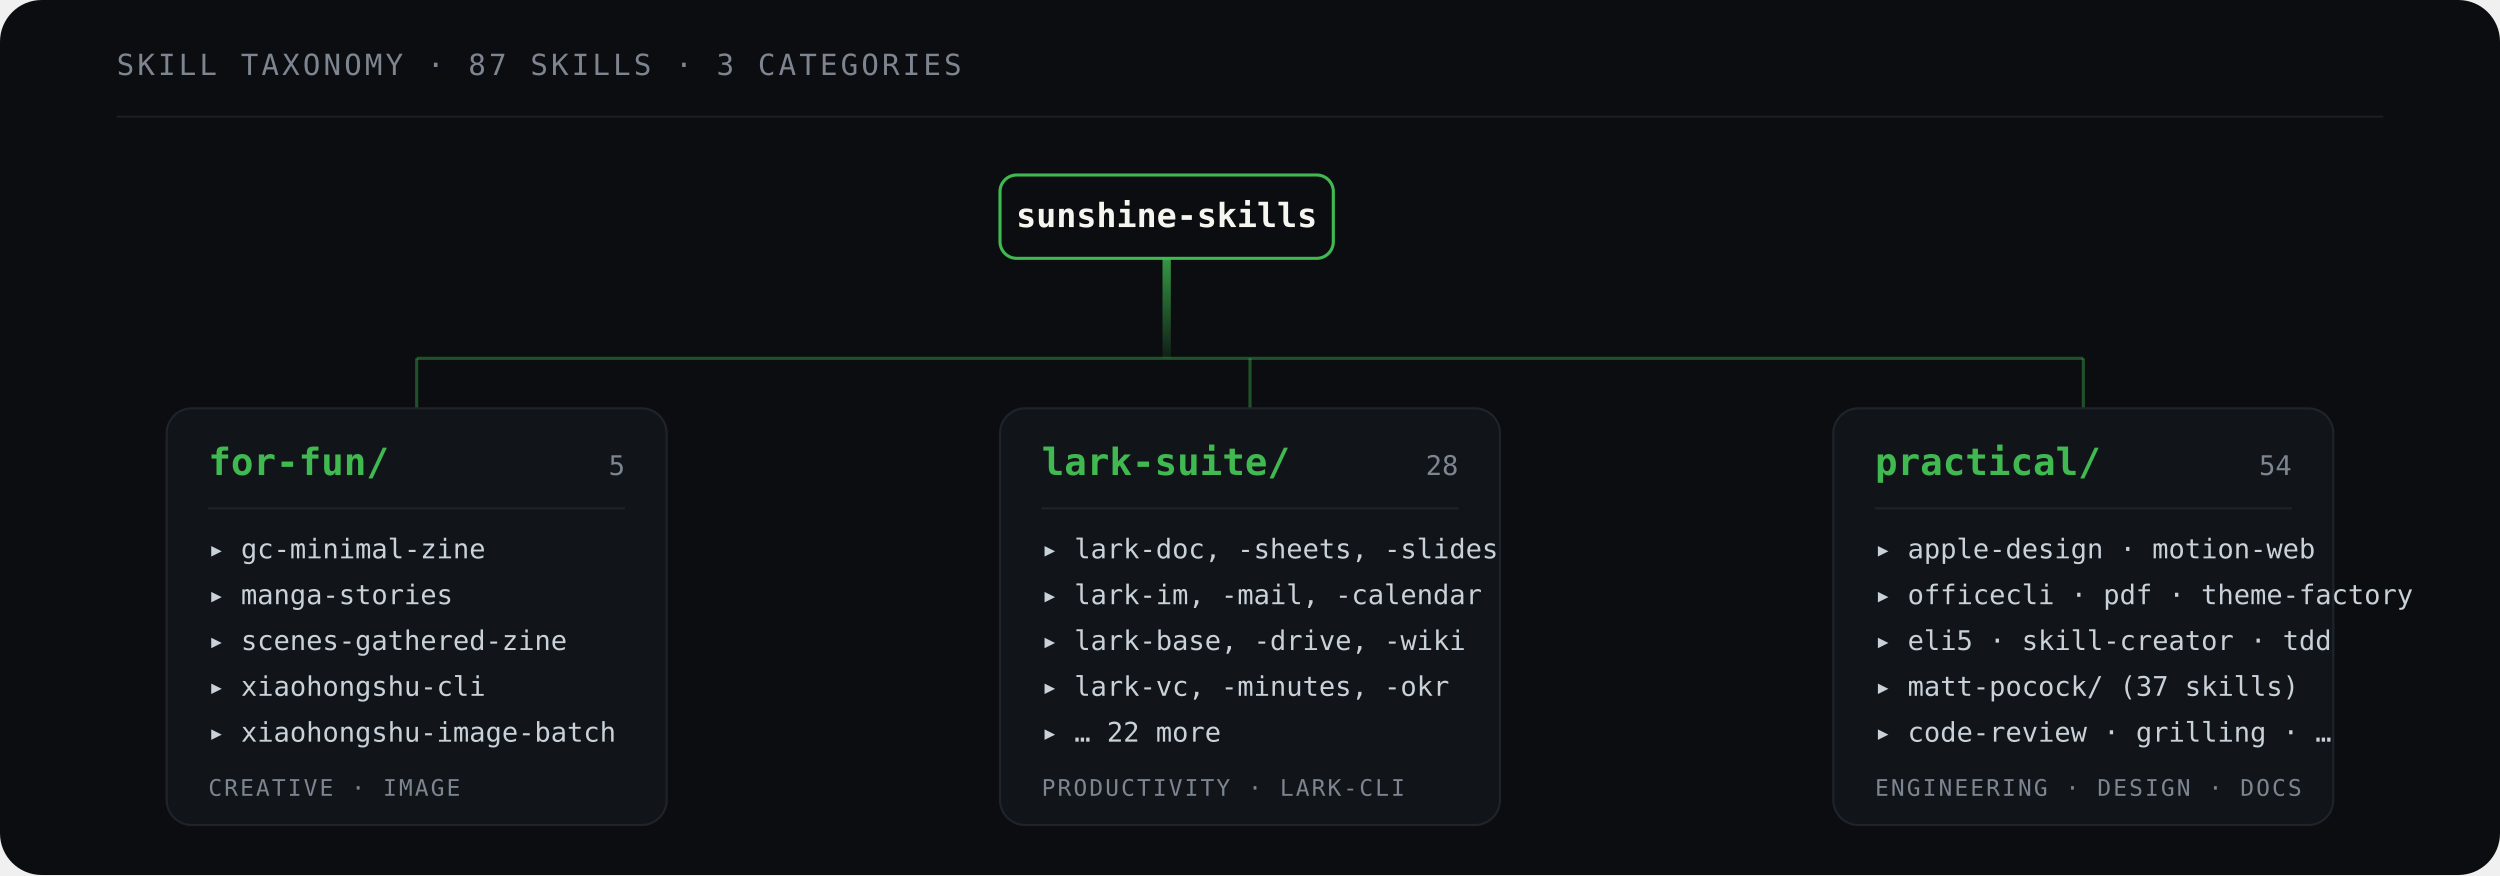
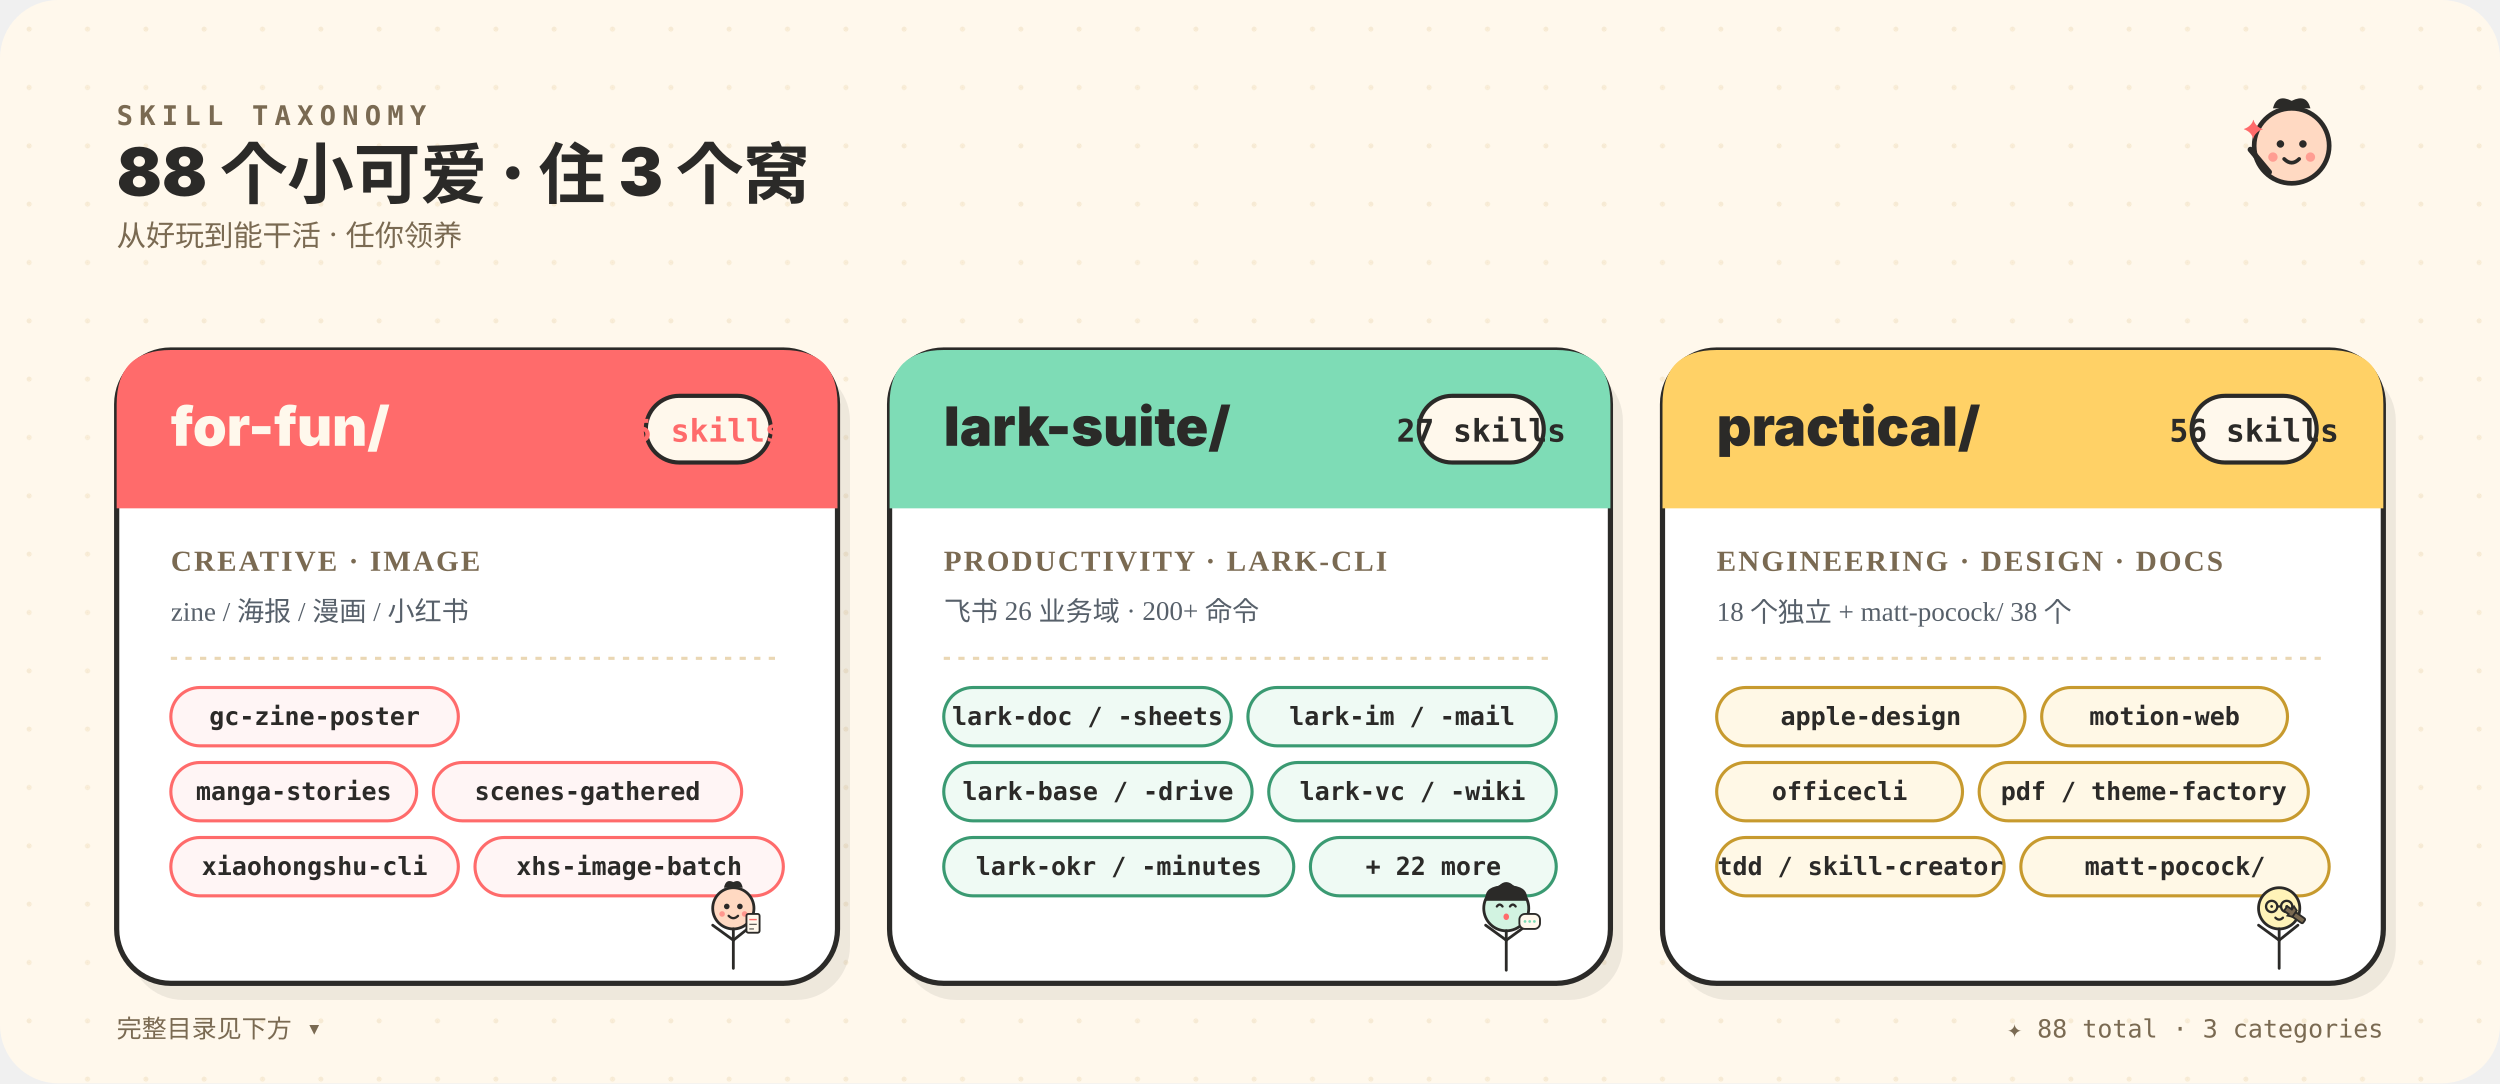
- <svg xmlns="http://www.w3.org/2000/svg" width="1200" height="420" viewBox="0 0 1200 420" role="img" aria-labelledby="tree-title tree-desc">
+ <svg xmlns="http://www.w3.org/2000/svg" width="1200" height="520" viewBox="0 0 1200 520" role="img" aria-labelledby="tree-title tree-desc">
  <defs>
-     <linearGradient id="vline" x1="0" y1="0" x2="0" y2="1">
-       <stop offset="0%" stop-color="#3fb950" stop-opacity="0.8" />
-       <stop offset="100%" stop-color="#3fb950" stop-opacity="0.1" />
-     </linearGradient>
+     <pattern id="dots2" x="0" y="0" width="28" height="28" patternUnits="userSpaceOnUse">
+       <circle cx="14" cy="14" r="1.2" fill="#ead7b4" />
+     </pattern>
  </defs>
-   <rect width="1200" height="420" rx="20" fill="#0b0d10" />
-   <g transform="translate(56 36)" font-family="ui-monospace, SFMono-Regular, Menlo, monospace">
-     <text x="0" y="0" font-size="14" fill="#7d8590" letter-spacing="1.5">SKILL  TAXONOMY  ·  87 SKILLS · 3 CATEGORIES</text>
+   <rect width="1200" height="520" rx="28" fill="#fff8ec" />
+   <rect width="1200" height="520" rx="28" fill="url(#dots2)" opacity="0.45" />
+   <g transform="translate(56 60)" font-family="-apple-system, BlinkMacSystemFont, 'PingFang SC', sans-serif">
+     <text x="0" y="0" font-family="ui-monospace, monospace" font-size="13" font-weight="700" fill="#7a6a52" letter-spacing="3">SKILL TAXONOMY</text>
+     <text x="0" y="34" font-size="32" font-weight="900" fill="#2b2a28">88 个小可爱 · 住 3 个窝</text>
+     <text x="0" y="58" font-size="14" fill="#7a6a52">从好玩到能干活 · 任你领养</text>
  </g>
-   <line x1="56" y1="56" x2="1144" y2="56" stroke="#1a1d22" stroke-width="1" />
-   <g transform="translate(560 84)">
-     <rect x="-80" y="0" width="160" height="40" rx="8" fill="#0b0d10" stroke="#3fb950" stroke-width="1.5" />
-     <text x="0" y="25" text-anchor="middle" font-family="ui-monospace, monospace" font-size="16" fill="#f7f5ef" font-weight="700">sunshine-skills</text>
+   <g transform="translate(1100 70) scale(0.9)">
+     <circle cx="0" cy="0" r="20" fill="#ffd9c2" stroke="#2b2a28" stroke-width="2.5" />
+     <path d="M -10 -20 Q -8 -28 0 -24 Q 8 -28 10 -20" fill="#2b2a28" />
+     <circle cx="-6" cy="-1" r="2" fill="#2b2a28" />
+     <circle cx="6" cy="-1" r="2" fill="#2b2a28" />
+     <circle cx="-10" cy="6" r="2.5" fill="#ff6b6b" opacity="0.55" />
+     <circle cx="10" cy="6" r="2.5" fill="#ff6b6b" opacity="0.55" />
+     <path d="M -4 7 Q 0 11 4 7" stroke="#2b2a28" stroke-width="2" fill="none" stroke-linecap="round" />
+     <line x1="-12" y1="14" x2="-22" y2="2" stroke="#2b2a28" stroke-width="3" stroke-linecap="round" />
+     <text x="-26" y="-4" font-size="14" fill="#ff6b6b">✦</text>
  </g>
-   <rect x="558" y="124" width="4" height="48" fill="url(#vline)" />
-   <line x1="200" y1="172" x2="1000" y2="172" stroke="#3fb950" stroke-width="1.5" opacity="0.4" />
-   <line x1="200" y1="172" x2="200" y2="196" stroke="#3fb950" stroke-width="1.5" opacity="0.4" />
-   <line x1="600" y1="172" x2="600" y2="196" stroke="#3fb950" stroke-width="1.5" opacity="0.4" />
-   <line x1="1000" y1="172" x2="1000" y2="196" stroke="#3fb950" stroke-width="1.5" opacity="0.4" />
-   <g transform="translate(80 196)">
-     <rect x="0" y="0" width="240" height="200" rx="12" fill="#11151a" stroke="#1f242c" stroke-width="1" />
-     <text x="20" y="32" font-family="ui-monospace, monospace" font-size="18" font-weight="700" fill="#3fb950">for-fun/</text>
-     <text x="220" y="32" font-family="ui-monospace, monospace" font-size="13" fill="#7d8590" text-anchor="end">5</text>
-     <line x1="20" y1="48" x2="220" y2="48" stroke="#1f242c" stroke-width="1" />
-     <g font-family="ui-monospace, monospace" font-size="13" fill="#c9d1d9">
-       <text x="20" y="72">▸ gc-minimal-zine</text>
-       <text x="20" y="94">▸ manga-stories</text>
-       <text x="20" y="116">▸ scenes-gathered-zine</text>
-       <text x="20" y="138">▸ xiaohongshu-cli</text>
-       <text x="20" y="160">▸ xiaohongshu-image-batch</text>
+   <g transform="translate(56 168)">
+     <rect x="6" y="8" width="346" height="304" rx="26" fill="#2b2a28" opacity="0.08" />
+     <rect x="0" y="0" width="346" height="304" rx="26" fill="#ffffff" stroke="#2b2a28" stroke-width="2.5" />
+     <path d="M 0 26 Q 0 0 26 0 L 320 0 Q 346 0 346 26 L 346 76 L 0 76 Z" fill="#ff6b6b" />
+     <text x="26" y="46" font-family="-apple-system, 'PingFang SC', sans-serif" font-size="26" font-weight="900" fill="#fff8ec">for-fun/</text>
+     <g transform="translate(284 38)">
+       <rect x="-30" y="-16" width="60" height="32" rx="16" fill="#fff8ec" stroke="#2b2a28" stroke-width="2" />
+       <text x="0" y="6" text-anchor="middle" font-family="ui-monospace, monospace" font-size="15" font-weight="900" fill="#ff6b6b">5 skills</text>
    </g>
-     <text x="20" y="186" font-family="ui-monospace, monospace" font-size="11" fill="#7d8590" letter-spacing="1">CREATIVE  ·  IMAGE</text>
+     <text x="26" y="106" font-size="14" font-weight="700" fill="#7a6a52" letter-spacing="1">CREATIVE  ·  IMAGE</text>
+     <text x="26" y="130" font-size="13" fill="#57606a">zine / 海报 / 漫画 / 小红书</text>
+     <line x1="26" y1="148" x2="320" y2="148" stroke="#ead7b4" stroke-width="1.5" stroke-dasharray="3 4" />
+     <g transform="translate(26 162)" font-family="ui-monospace, monospace" font-size="12" font-weight="700">
+       <g>
+         <rect x="0" y="0" width="138" height="28" rx="14" fill="#fff5f5" stroke="#ff6b6b" stroke-width="1.5" />
+         <text x="69" y="18" text-anchor="middle" fill="#2b2a28">gc-zine-poster</text>
+       </g>
+       <g transform="translate(0 36)">
+         <rect x="0" y="0" width="118" height="28" rx="14" fill="#fff5f5" stroke="#ff6b6b" stroke-width="1.5" />
+         <text x="59" y="18" text-anchor="middle" fill="#2b2a28">manga-stories</text>
+       </g>
+       <g transform="translate(126 36)">
+         <rect x="0" y="0" width="148" height="28" rx="14" fill="#fff5f5" stroke="#ff6b6b" stroke-width="1.5" />
+         <text x="74" y="18" text-anchor="middle" fill="#2b2a28">scenes-gathered</text>
+       </g>
+       <g transform="translate(0 72)">
+         <rect x="0" y="0" width="138" height="28" rx="14" fill="#fff5f5" stroke="#ff6b6b" stroke-width="1.5" />
+         <text x="69" y="18" text-anchor="middle" fill="#2b2a28">xiaohongshu-cli</text>
+       </g>
+       <g transform="translate(146 72)">
+         <rect x="0" y="0" width="148" height="28" rx="14" fill="#fff5f5" stroke="#ff6b6b" stroke-width="1.5" />
+         <text x="74" y="18" text-anchor="middle" fill="#2b2a28">xhs-image-batch</text>
+       </g>
+     </g>
+     <g transform="translate(296 268) scale(0.45)">
+       <circle cx="0" cy="0" r="22" fill="#ffd9c2" stroke="#2b2a28" stroke-width="3" />
+       <path d="M -10 -22 Q -8 -32 0 -28 Q 8 -32 10 -22" fill="#2b2a28" />
+       <circle cx="-7" cy="-2" r="3" fill="#2b2a28" />
+       <circle cx="7" cy="-2" r="3" fill="#2b2a28" />
+       <circle cx="-12" cy="6" r="3" fill="#ff6b6b" opacity="0.6" />
+       <circle cx="12" cy="6" r="3" fill="#ff6b6b" opacity="0.6" />
+       <path d="M -5 8 Q 0 13 5 8" stroke="#2b2a28" stroke-width="2.5" fill="none" stroke-linecap="round" />
+       <line x1="0" y1="22" x2="0" y2="64" stroke="#2b2a28" stroke-width="3" stroke-linecap="round" />
+       <line x1="0" y1="34" x2="-22" y2="18" stroke="#2b2a28" stroke-width="3" stroke-linecap="round" />
+       <line x1="0" y1="34" x2="20" y2="18" stroke="#2b2a28" stroke-width="3" stroke-linecap="round" />
+       <rect x="14" y="6" width="14" height="20" rx="2" fill="#fff8ec" stroke="#2b2a28" stroke-width="2" />
+       <line x1="17" y1="12" x2="25" y2="12" stroke="#ff6b6b" stroke-width="1.5" />
+       <line x1="17" y1="17" x2="25" y2="17" stroke="#2b2a28" stroke-width="1" />
+       <line x1="17" y1="22" x2="22" y2="22" stroke="#2b2a28" stroke-width="1" />
+     </g>
  </g>
-   <g transform="translate(480 196)">
-     <rect x="0" y="0" width="240" height="200" rx="12" fill="#11151a" stroke="#1f242c" stroke-width="1" />
-     <text x="20" y="32" font-family="ui-monospace, monospace" font-size="18" font-weight="700" fill="#3fb950">lark-suite/</text>
-     <text x="220" y="32" font-family="ui-monospace, monospace" font-size="13" fill="#7d8590" text-anchor="end">28</text>
-     <line x1="20" y1="48" x2="220" y2="48" stroke="#1f242c" stroke-width="1" />
-     <g font-family="ui-monospace, monospace" font-size="13" fill="#c9d1d9">
-       <text x="20" y="72">▸ lark-doc, -sheets, -slides</text>
-       <text x="20" y="94">▸ lark-im, -mail, -calendar</text>
-       <text x="20" y="116">▸ lark-base, -drive, -wiki</text>
-       <text x="20" y="138">▸ lark-vc, -minutes, -okr</text>
-       <text x="20" y="160">▸ … 22 more</text>
+   <g transform="translate(427 168)">
+     <rect x="6" y="8" width="346" height="304" rx="26" fill="#2b2a28" opacity="0.08" />
+     <rect x="0" y="0" width="346" height="304" rx="26" fill="#ffffff" stroke="#2b2a28" stroke-width="2.5" />
+     <path d="M 0 26 Q 0 0 26 0 L 320 0 Q 346 0 346 26 L 346 76 L 0 76 Z" fill="#7edcb6" />
+     <text x="26" y="46" font-family="-apple-system, 'PingFang SC', sans-serif" font-size="26" font-weight="900" fill="#2b2a28">lark-suite/</text>
+     <g transform="translate(284 38)">
+       <rect x="-30" y="-16" width="60" height="32" rx="16" fill="#fff8ec" stroke="#2b2a28" stroke-width="2" />
+       <text x="0" y="6" text-anchor="middle" font-family="ui-monospace, monospace" font-size="15" font-weight="900" fill="#2b2a28">27 skills</text>
    </g>
-     <text x="20" y="186" font-family="ui-monospace, monospace" font-size="11" fill="#7d8590" letter-spacing="1">PRODUCTIVITY  ·  LARK-CLI</text>
+     <text x="26" y="106" font-size="14" font-weight="700" fill="#7a6a52" letter-spacing="1">PRODUCTIVITY  ·  LARK-CLI</text>
+     <text x="26" y="130" font-size="13" fill="#57606a">飞书 26 业务域 · 200+ 命令</text>
+     <line x1="26" y1="148" x2="320" y2="148" stroke="#ead7b4" stroke-width="1.5" stroke-dasharray="3 4" />
+     <g transform="translate(26 162)" font-family="ui-monospace, monospace" font-size="12" font-weight="700">
+       <g>
+         <rect x="0" y="0" width="138" height="28" rx="14" fill="#effaf4" stroke="#3a9a72" stroke-width="1.5" />
+         <text x="69" y="18" text-anchor="middle" fill="#2b2a28">lark-doc / -sheets</text>
+       </g>
+       <g transform="translate(146 0)">
+         <rect x="0" y="0" width="148" height="28" rx="14" fill="#effaf4" stroke="#3a9a72" stroke-width="1.5" />
+         <text x="74" y="18" text-anchor="middle" fill="#2b2a28">lark-im / -mail</text>
+       </g>
+       <g transform="translate(0 36)">
+         <rect x="0" y="0" width="148" height="28" rx="14" fill="#effaf4" stroke="#3a9a72" stroke-width="1.5" />
+         <text x="74" y="18" text-anchor="middle" fill="#2b2a28">lark-base / -drive</text>
+       </g>
+       <g transform="translate(156 36)">
+         <rect x="0" y="0" width="138" height="28" rx="14" fill="#effaf4" stroke="#3a9a72" stroke-width="1.5" />
+         <text x="69" y="18" text-anchor="middle" fill="#2b2a28">lark-vc / -wiki</text>
+       </g>
+       <g transform="translate(0 72)">
+         <rect x="0" y="0" width="168" height="28" rx="14" fill="#effaf4" stroke="#3a9a72" stroke-width="1.5" />
+         <text x="84" y="18" text-anchor="middle" fill="#2b2a28">lark-okr / -minutes</text>
+       </g>
+       <g transform="translate(176 72)">
+         <rect x="0" y="0" width="118" height="28" rx="14" fill="#effaf4" stroke="#3a9a72" stroke-width="1.5" />
+         <text x="59" y="18" text-anchor="middle" fill="#2b2a28">+ 22 more</text>
+       </g>
+     </g>
+     <g transform="translate(296 268) scale(0.45)">
+       <circle cx="0" cy="0" r="24" fill="#d2f3e1" stroke="#2b2a28" stroke-width="3" />
+       <path d="M -22 -8 Q -24 -22 -8 -24 Q 0 -32 8 -24 Q 24 -22 22 -8" fill="#2b2a28" />
+       <path d="M -10 -2 Q -7 -6 -4 -2" stroke="#2b2a28" stroke-width="2.5" fill="none" stroke-linecap="round" />
+       <path d="M 4 -2 Q 7 -6 10 -2" stroke="#2b2a28" stroke-width="2.5" fill="none" stroke-linecap="round" />
+       <ellipse cx="0" cy="9" rx="3" ry="3.5" fill="#ff6b6b" />
+       <line x1="0" y1="24" x2="0" y2="66" stroke="#2b2a28" stroke-width="3" stroke-linecap="round" />
+       <line x1="0" y1="34" x2="-22" y2="18" stroke="#2b2a28" stroke-width="3" stroke-linecap="round" />
+       <line x1="0" y1="34" x2="22" y2="18" stroke="#2b2a28" stroke-width="3" stroke-linecap="round" />
+       <g transform="translate(14 6)">
+         <rect x="0" y="0" width="22" height="16" rx="6" fill="#fff8ec" stroke="#2b2a28" stroke-width="2" />
+         <circle cx="6" cy="8" r="1.5" fill="#7edcb6" />
+         <circle cx="11" cy="8" r="1.5" fill="#7edcb6" />
+         <circle cx="16" cy="8" r="1.5" fill="#7edcb6" />
+       </g>
+     </g>
  </g>
-   <g transform="translate(880 196)">
-     <rect x="0" y="0" width="240" height="200" rx="12" fill="#11151a" stroke="#1f242c" stroke-width="1" />
-     <text x="20" y="32" font-family="ui-monospace, monospace" font-size="18" font-weight="700" fill="#3fb950">practical/</text>
-     <text x="220" y="32" font-family="ui-monospace, monospace" font-size="13" fill="#7d8590" text-anchor="end">54</text>
-     <line x1="20" y1="48" x2="220" y2="48" stroke="#1f242c" stroke-width="1" />
-     <g font-family="ui-monospace, monospace" font-size="13" fill="#c9d1d9">
-       <text x="20" y="72">▸ apple-design · motion-web</text>
-       <text x="20" y="94">▸ officecli · pdf · theme-factory</text>
-       <text x="20" y="116">▸ eli5 · skill-creator · tdd</text>
-       <text x="20" y="138">▸ matt-pocock/ (37 skills)</text>
-       <text x="20" y="160">▸ code-review · grilling · …</text>
+   <g transform="translate(798 168)">
+     <rect x="6" y="8" width="346" height="304" rx="26" fill="#2b2a28" opacity="0.08" />
+     <rect x="0" y="0" width="346" height="304" rx="26" fill="#ffffff" stroke="#2b2a28" stroke-width="2.5" />
+     <path d="M 0 26 Q 0 0 26 0 L 320 0 Q 346 0 346 26 L 346 76 L 0 76 Z" fill="#ffd166" />
+     <text x="26" y="46" font-family="-apple-system, 'PingFang SC', sans-serif" font-size="26" font-weight="900" fill="#2b2a28">practical/</text>
+     <g transform="translate(284 38)">
+       <rect x="-30" y="-16" width="60" height="32" rx="16" fill="#fff8ec" stroke="#2b2a28" stroke-width="2" />
+       <text x="0" y="6" text-anchor="middle" font-family="ui-monospace, monospace" font-size="15" font-weight="900" fill="#2b2a28">56 skills</text>
    </g>
-     <text x="20" y="186" font-family="ui-monospace, monospace" font-size="11" fill="#7d8590" letter-spacing="1">ENGINEERING  ·  DESIGN  ·  DOCS</text>
+     <text x="26" y="106" font-size="14" font-weight="700" fill="#7a6a52" letter-spacing="1">ENGINEERING  ·  DESIGN  ·  DOCS</text>
+     <text x="26" y="130" font-size="13" fill="#57606a">18 个独立 + matt-pocock/ 38 个</text>
+     <line x1="26" y1="148" x2="320" y2="148" stroke="#ead7b4" stroke-width="1.5" stroke-dasharray="3 4" />
+     <g transform="translate(26 162)" font-family="ui-monospace, monospace" font-size="12" font-weight="700">
+       <g>
+         <rect x="0" y="0" width="148" height="28" rx="14" fill="#fff8e6" stroke="#c79a2e" stroke-width="1.5" />
+         <text x="74" y="18" text-anchor="middle" fill="#2b2a28">apple-design</text>
+       </g>
+       <g transform="translate(156 0)">
+         <rect x="0" y="0" width="118" height="28" rx="14" fill="#fff8e6" stroke="#c79a2e" stroke-width="1.5" />
+         <text x="59" y="18" text-anchor="middle" fill="#2b2a28">motion-web</text>
+       </g>
+       <g transform="translate(0 36)">
+         <rect x="0" y="0" width="118" height="28" rx="14" fill="#fff8e6" stroke="#c79a2e" stroke-width="1.5" />
+         <text x="59" y="18" text-anchor="middle" fill="#2b2a28">officecli</text>
+       </g>
+       <g transform="translate(126 36)">
+         <rect x="0" y="0" width="158" height="28" rx="14" fill="#fff8e6" stroke="#c79a2e" stroke-width="1.5" />
+         <text x="79" y="18" text-anchor="middle" fill="#2b2a28">pdf / theme-factory</text>
+       </g>
+       <g transform="translate(0 72)">
+         <rect x="0" y="0" width="138" height="28" rx="14" fill="#fff8e6" stroke="#c79a2e" stroke-width="1.5" />
+         <text x="69" y="18" text-anchor="middle" fill="#2b2a28">tdd / skill-creator</text>
+       </g>
+       <g transform="translate(146 72)">
+         <rect x="0" y="0" width="148" height="28" rx="14" fill="#fff8e6" stroke="#c79a2e" stroke-width="1.5" />
+         <text x="74" y="18" text-anchor="middle" fill="#2b2a28">matt-pocock/</text>
+       </g>
+     </g>
+     <g transform="translate(296 268) scale(0.45)">
+       <circle cx="0" cy="0" r="22" fill="#fff3b8" stroke="#2b2a28" stroke-width="3" />
+       <circle cx="-8" cy="-2" r="6" fill="none" stroke="#2b2a28" stroke-width="2.5" />
+       <circle cx="8" cy="-2" r="6" fill="none" stroke="#2b2a28" stroke-width="2.5" />
+       <line x1="-2" y1="-2" x2="2" y2="-2" stroke="#2b2a28" stroke-width="2.5" />
+       <circle cx="-8" cy="-2" r="1.5" fill="#2b2a28" />
+       <circle cx="8" cy="-2" r="1.5" fill="#2b2a28" />
+       <path d="M -4 10 Q 0 14 4 10" stroke="#2b2a28" stroke-width="2.5" fill="none" stroke-linecap="round" />
+       <line x1="0" y1="22" x2="0" y2="64" stroke="#2b2a28" stroke-width="3" stroke-linecap="round" />
+       <line x1="0" y1="34" x2="-22" y2="18" stroke="#2b2a28" stroke-width="3" stroke-linecap="round" />
+       <line x1="0" y1="34" x2="20" y2="18" stroke="#2b2a28" stroke-width="3" stroke-linecap="round" />
+       <g transform="translate(14 4) rotate(35)">
+         <rect x="-2" y="-2" width="18" height="6" rx="1.5" fill="#7a6a52" stroke="#2b2a28" stroke-width="2" />
+         <path d="M -2 -2 L -8 -2 L -8 4 L -2 4 L -2 6 L 3 4 L 3 -4 L -2 -6 Z" fill="#7a6a52" stroke="#2b2a28" stroke-width="2" />
+       </g>
+     </g>
+   </g>
+   <g transform="translate(56 498)">
+     <text x="0" y="0" font-family="ui-monospace, monospace" font-size="12" fill="#7a6a52">完整目录见下方 ▾</text>
+   </g>
+   <g transform="translate(1144 498)">
+     <text x="0" y="0" text-anchor="end" font-family="ui-monospace, monospace" font-size="12" fill="#7a6a52">✦ 88 total · 3 categories</text>
  </g>
</svg>
